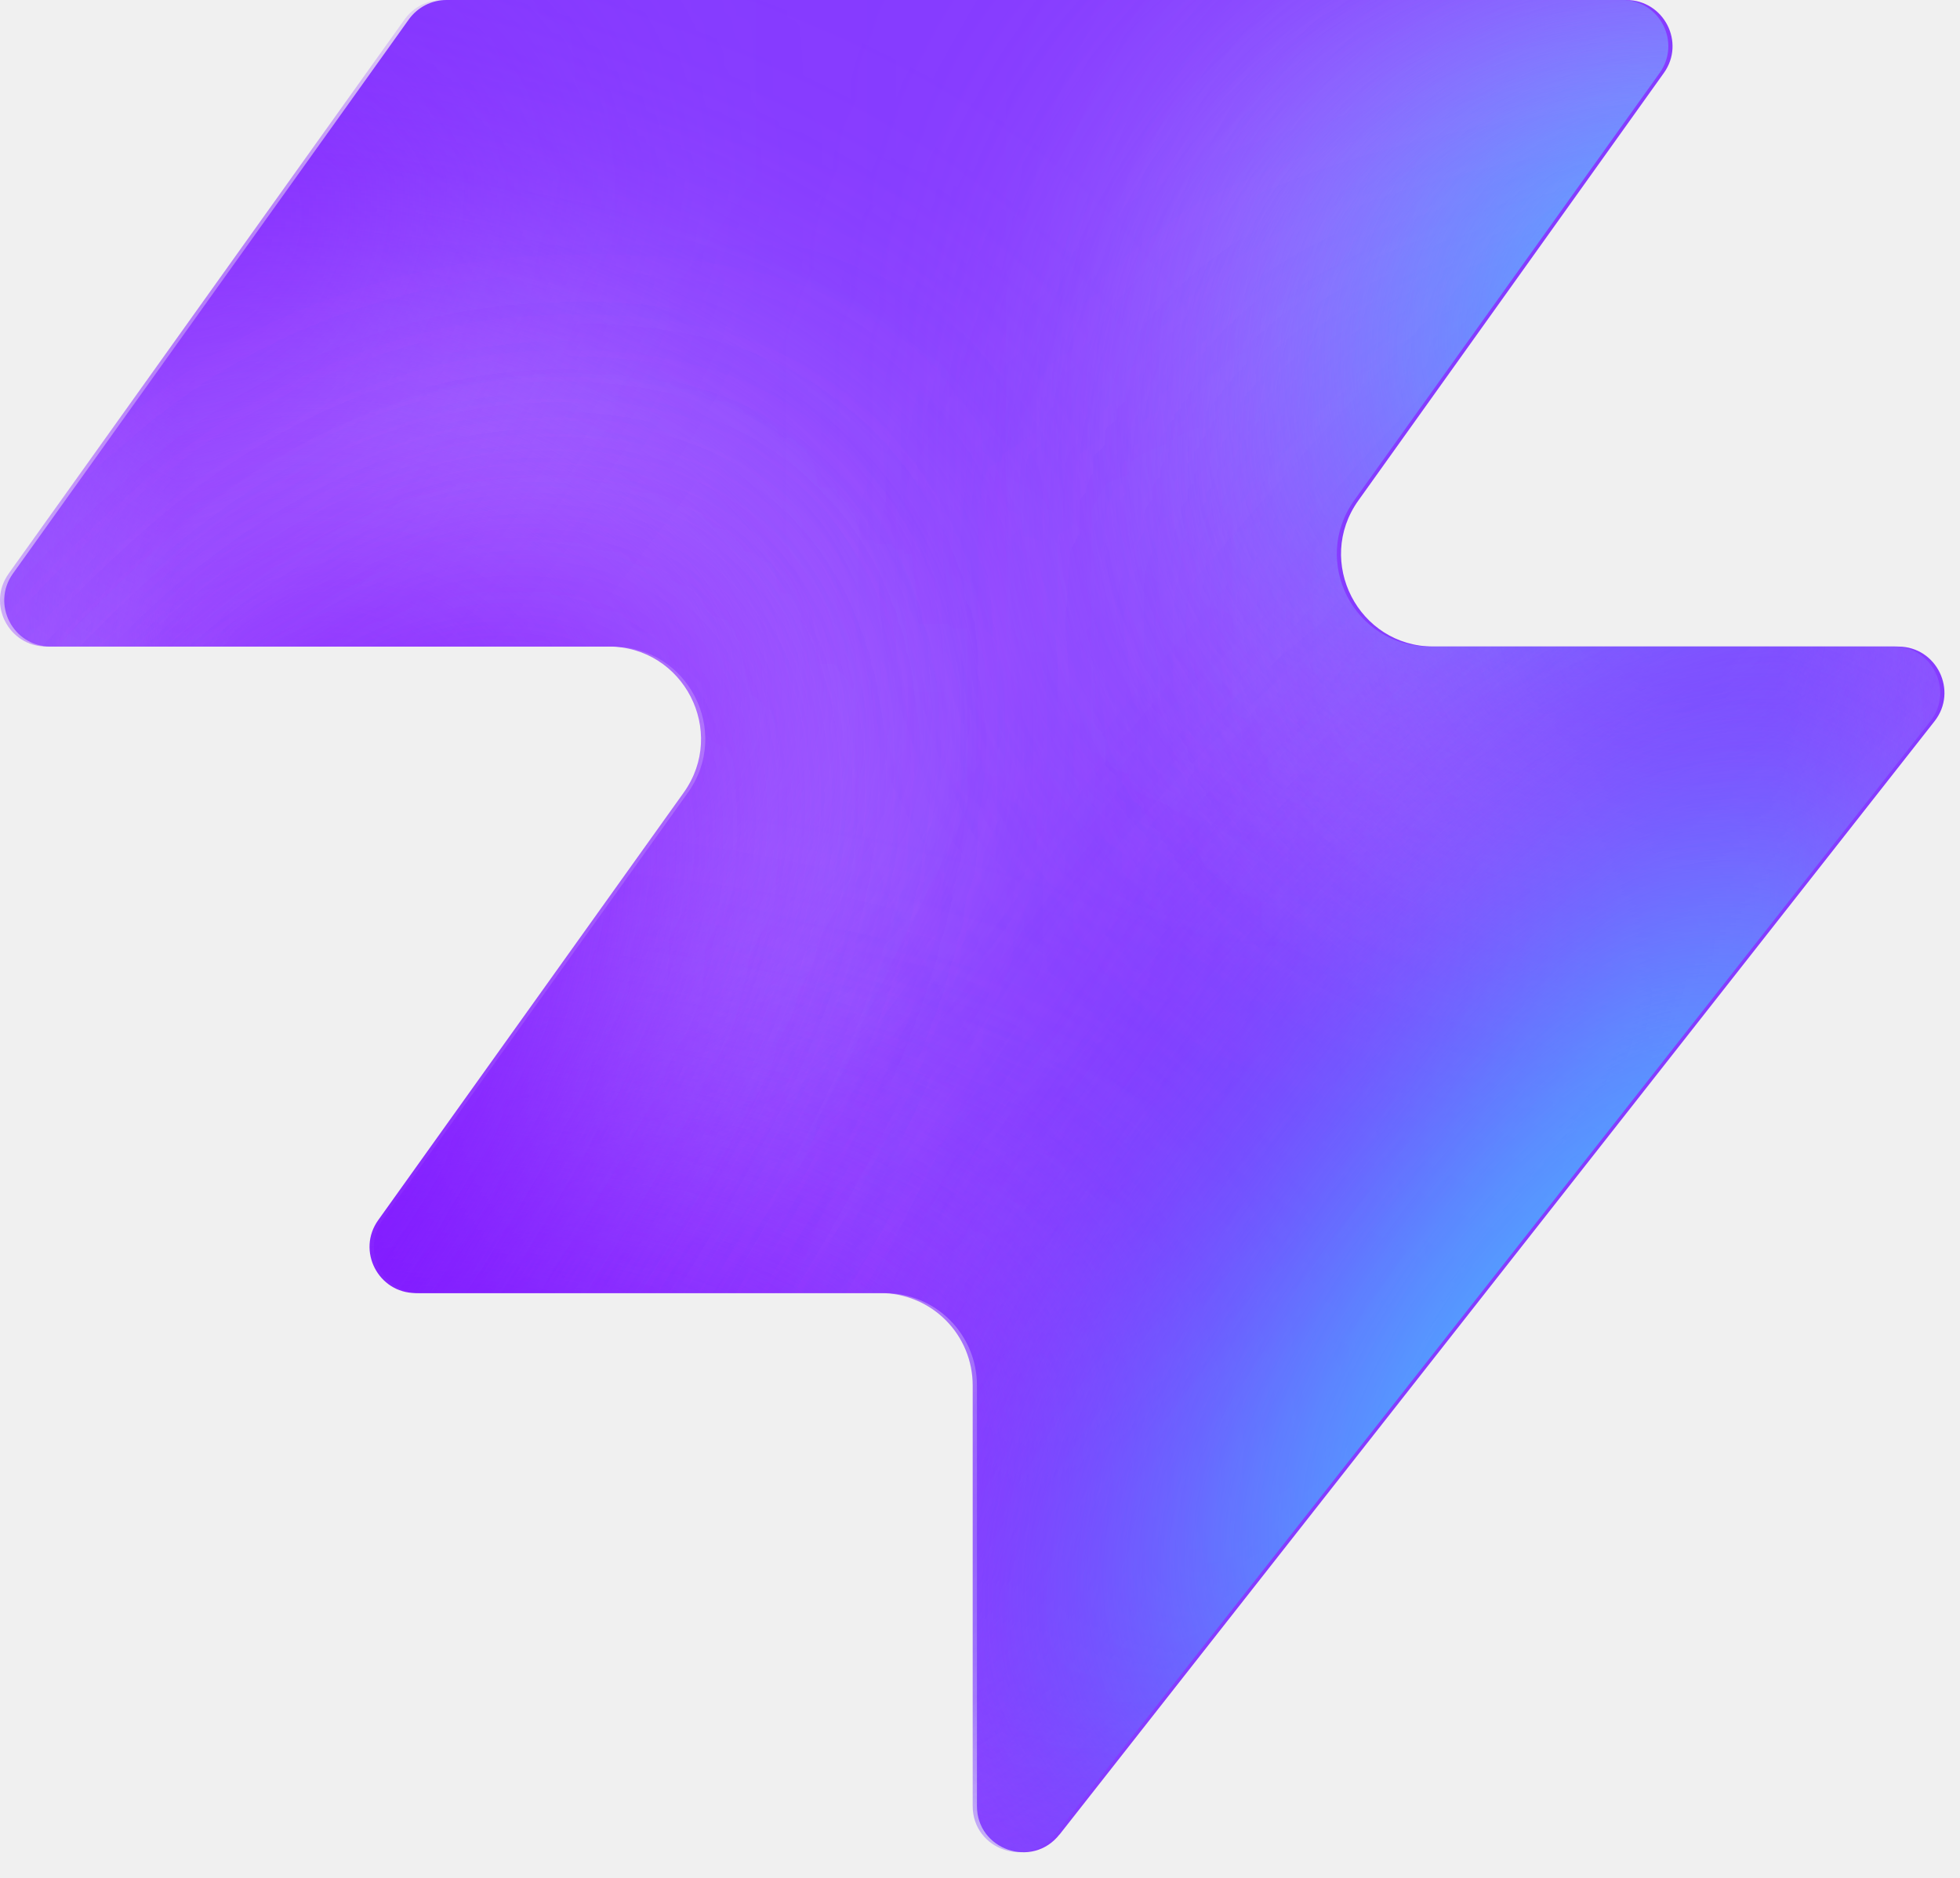
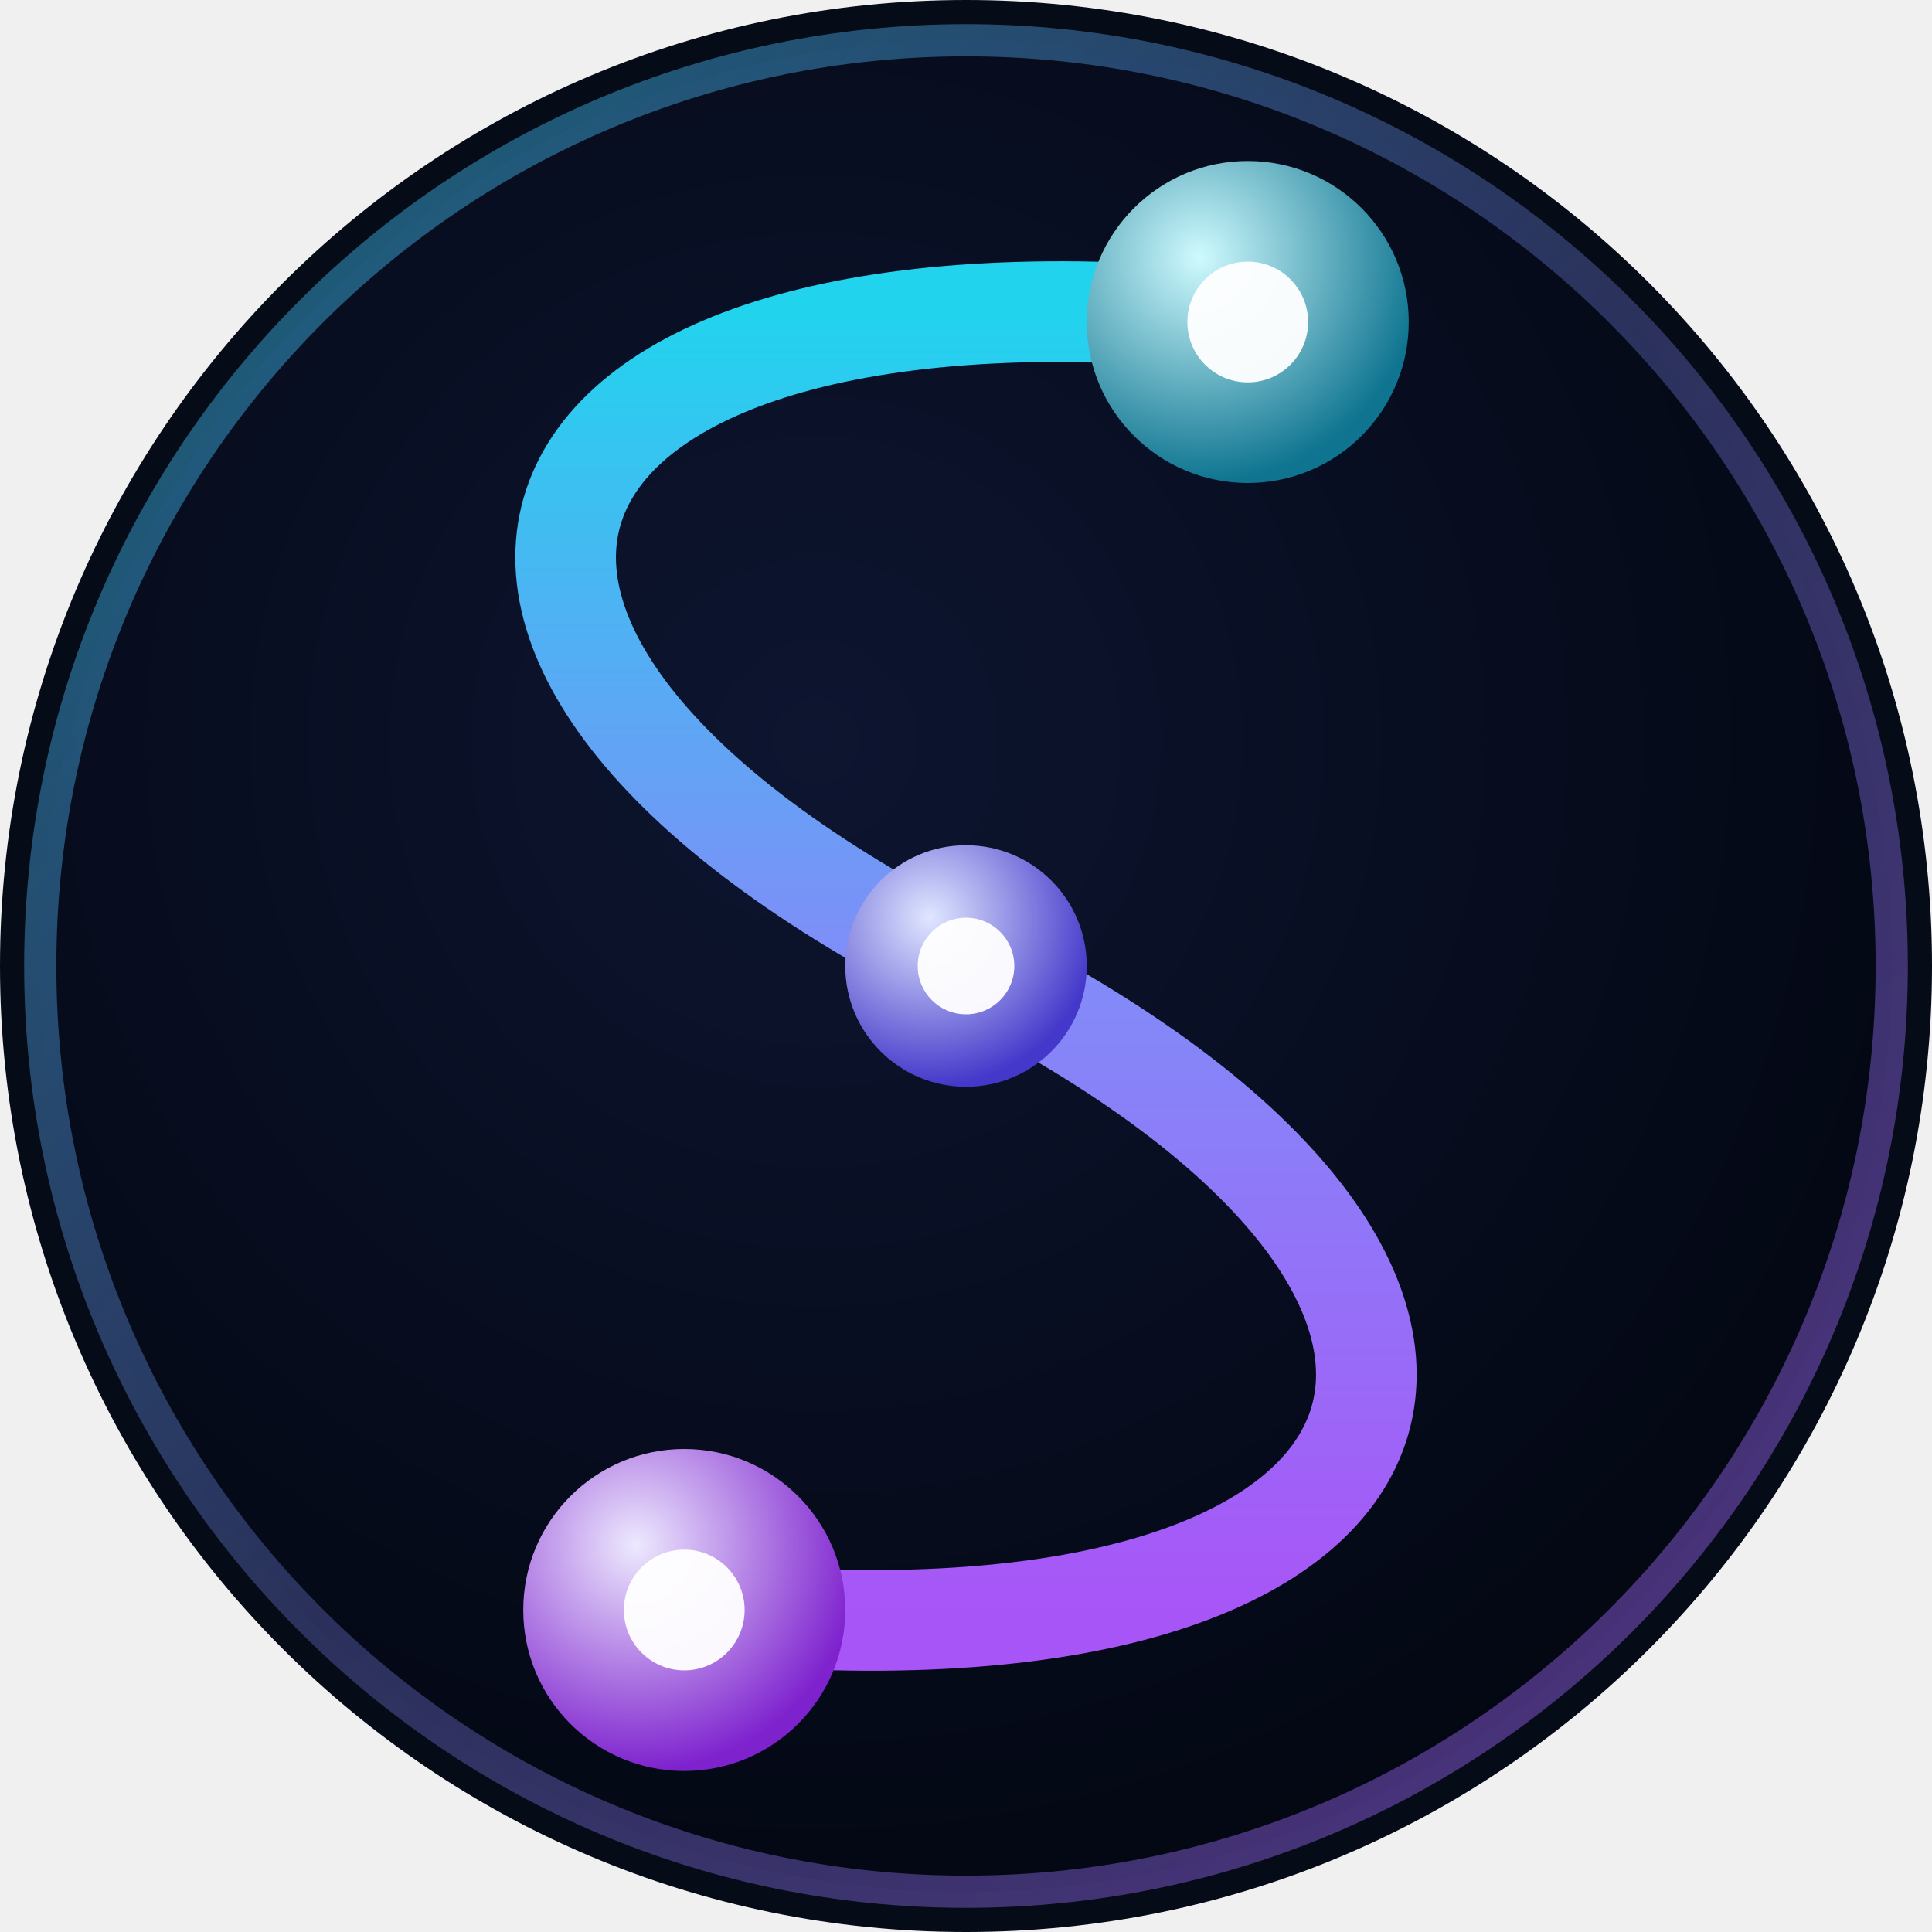
- <svg xmlns="http://www.w3.org/2000/svg" width="48" height="46" fill="none" viewBox="0 0 48 46">
-   <path fill="#863bff" d="M25.946 44.938c-.664.845-2.021.375-2.021-.698V33.937a2.26 2.26 0 0 0-2.262-2.262H10.287c-.92 0-1.456-1.04-.92-1.788l7.48-10.471c1.07-1.497 0-3.578-1.842-3.578H1.237c-.92 0-1.456-1.04-.92-1.788L10.013.474c.214-.297.556-.474.92-.474h28.894c.92 0 1.456 1.04.92 1.788l-7.48 10.471c-1.07 1.498 0 3.579 1.842 3.579h11.377c.943 0 1.473 1.088.89 1.83L25.947 44.94z" style="fill:#863bff;fill:color(display-p3 .525 .23 1);fill-opacity:1" />
-   <mask id="a" width="48" height="46" x="0" y="0" maskUnits="userSpaceOnUse" style="mask-type:alpha">
-     <path fill="#000" d="M25.842 44.938c-.664.844-2.021.375-2.021-.698V33.937a2.26 2.26 0 0 0-2.262-2.262H10.183c-.92 0-1.456-1.04-.92-1.788l7.48-10.471c1.07-1.498 0-3.579-1.842-3.579H1.133c-.92 0-1.456-1.04-.92-1.787L9.91.473c.214-.297.556-.474.92-.474h28.894c.92 0 1.456 1.04.92 1.788l-7.48 10.471c-1.07 1.498 0 3.578 1.842 3.578h11.377c.943 0 1.473 1.088.89 1.832L25.843 44.94z" style="fill:#000;fill-opacity:1" />
-   </mask>
-   <g mask="url(#a)">
-     <g filter="url(#b)">
-       <ellipse cx="5.508" cy="14.704" fill="#ede6ff" rx="5.508" ry="14.704" style="fill:#ede6ff;fill:color(display-p3 .927 .903 1);fill-opacity:1" transform="matrix(.00324 1 1 -.00324 -4.47 31.516)" />
-     </g>
-     <g filter="url(#c)">
-       <ellipse cx="10.399" cy="29.851" fill="#ede6ff" rx="10.399" ry="29.851" style="fill:#ede6ff;fill:color(display-p3 .927 .903 1);fill-opacity:1" transform="matrix(.00324 1 1 -.00324 -39.328 7.883)" />
-     </g>
-     <g filter="url(#d)">
-       <ellipse cx="5.508" cy="30.487" fill="#7e14ff" rx="5.508" ry="30.487" style="fill:#7e14ff;fill:color(display-p3 .492 .077 1);fill-opacity:1" transform="rotate(89.814 -25.913 -14.639)scale(1 -1)" />
-     </g>
-     <g filter="url(#e)">
-       <ellipse cx="5.508" cy="30.599" fill="#7e14ff" rx="5.508" ry="30.599" style="fill:#7e14ff;fill:color(display-p3 .492 .077 1);fill-opacity:1" transform="rotate(89.814 -32.644 -3.334)scale(1 -1)" />
-     </g>
-     <g filter="url(#f)">
-       <ellipse cx="5.508" cy="30.599" fill="#7e14ff" rx="5.508" ry="30.599" style="fill:#7e14ff;fill:color(display-p3 .492 .077 1);fill-opacity:1" transform="matrix(.00324 1 1 -.00324 -34.34 30.47)" />
-     </g>
-     <g filter="url(#g)">
-       <ellipse cx="14.072" cy="22.078" fill="#ede6ff" rx="14.072" ry="22.078" style="fill:#ede6ff;fill:color(display-p3 .927 .903 1);fill-opacity:1" transform="rotate(93.35 24.506 48.493)scale(-1 1)" />
-     </g>
-     <g filter="url(#h)">
-       <ellipse cx="3.47" cy="21.501" fill="#7e14ff" rx="3.47" ry="21.501" style="fill:#7e14ff;fill:color(display-p3 .492 .077 1);fill-opacity:1" transform="rotate(89.009 28.708 47.59)scale(-1 1)" />
-     </g>
-     <g filter="url(#i)">
-       <ellipse cx="3.47" cy="21.501" fill="#7e14ff" rx="3.47" ry="21.501" style="fill:#7e14ff;fill:color(display-p3 .492 .077 1);fill-opacity:1" transform="rotate(89.009 28.708 47.59)scale(-1 1)" />
-     </g>
-     <g filter="url(#j)">
-       <ellipse cx=".387" cy="8.972" fill="#7e14ff" rx="4.407" ry="29.108" style="fill:#7e14ff;fill:color(display-p3 .492 .077 1);fill-opacity:1" transform="rotate(39.51 .387 8.972)" />
-     </g>
-     <g filter="url(#k)">
-       <ellipse cx="47.523" cy="-6.092" fill="#7e14ff" rx="4.407" ry="29.108" style="fill:#7e14ff;fill:color(display-p3 .492 .077 1);fill-opacity:1" transform="rotate(37.892 47.523 -6.092)" />
-     </g>
-     <g filter="url(#l)">
-       <ellipse cx="41.412" cy="6.333" fill="#47bfff" rx="5.971" ry="9.665" style="fill:#47bfff;fill:color(display-p3 .28 .748 1);fill-opacity:1" transform="rotate(37.892 41.412 6.333)" />
-     </g>
-     <g filter="url(#m)">
-       <ellipse cx="-1.879" cy="38.332" fill="#7e14ff" rx="4.407" ry="29.108" style="fill:#7e14ff;fill:color(display-p3 .492 .077 1);fill-opacity:1" transform="rotate(37.892 -1.88 38.332)" />
-     </g>
-     <g filter="url(#n)">
-       <ellipse cx="-1.879" cy="38.332" fill="#7e14ff" rx="4.407" ry="29.108" style="fill:#7e14ff;fill:color(display-p3 .492 .077 1);fill-opacity:1" transform="rotate(37.892 -1.88 38.332)" />
-     </g>
-     <g filter="url(#o)">
-       <ellipse cx="35.651" cy="29.907" fill="#7e14ff" rx="4.407" ry="29.108" style="fill:#7e14ff;fill:color(display-p3 .492 .077 1);fill-opacity:1" transform="rotate(37.892 35.651 29.907)" />
-     </g>
-     <g filter="url(#p)">
-       <ellipse cx="38.418" cy="32.4" fill="#47bfff" rx="5.971" ry="15.297" style="fill:#47bfff;fill:color(display-p3 .28 .748 1);fill-opacity:1" transform="rotate(37.892 38.418 32.4)" />
-     </g>
-   </g>
+ <svg xmlns="http://www.w3.org/2000/svg" viewBox="0 0 48 48" width="48" height="48">
  <defs>
-     <filter id="b" width="60.045" height="41.654" x="-19.77" y="16.149" color-interpolation-filters="sRGB" filterUnits="userSpaceOnUse">
-       <feFlood flood-opacity="0" result="BackgroundImageFix" />
-       <feBlend in="SourceGraphic" in2="BackgroundImageFix" result="shape" />
-       <feGaussianBlur result="effect1_foregroundBlur_2002_17158" stdDeviation="7.659" />
-     </filter>
-     <filter id="c" width="90.34" height="51.437" x="-54.613" y="-7.533" color-interpolation-filters="sRGB" filterUnits="userSpaceOnUse">
-       <feFlood flood-opacity="0" result="BackgroundImageFix" />
-       <feBlend in="SourceGraphic" in2="BackgroundImageFix" result="shape" />
-       <feGaussianBlur result="effect1_foregroundBlur_2002_17158" stdDeviation="7.659" />
-     </filter>
-     <filter id="d" width="79.355" height="29.4" x="-49.64" y="2.03" color-interpolation-filters="sRGB" filterUnits="userSpaceOnUse">
-       <feFlood flood-opacity="0" result="BackgroundImageFix" />
-       <feBlend in="SourceGraphic" in2="BackgroundImageFix" result="shape" />
-       <feGaussianBlur result="effect1_foregroundBlur_2002_17158" stdDeviation="4.596" />
-     </filter>
-     <filter id="e" width="79.579" height="29.4" x="-45.045" y="20.029" color-interpolation-filters="sRGB" filterUnits="userSpaceOnUse">
-       <feFlood flood-opacity="0" result="BackgroundImageFix" />
-       <feBlend in="SourceGraphic" in2="BackgroundImageFix" result="shape" />
-       <feGaussianBlur result="effect1_foregroundBlur_2002_17158" stdDeviation="4.596" />
-     </filter>
-     <filter id="f" width="79.579" height="29.4" x="-43.513" y="21.178" color-interpolation-filters="sRGB" filterUnits="userSpaceOnUse">
-       <feFlood flood-opacity="0" result="BackgroundImageFix" />
-       <feBlend in="SourceGraphic" in2="BackgroundImageFix" result="shape" />
-       <feGaussianBlur result="effect1_foregroundBlur_2002_17158" stdDeviation="4.596" />
-     </filter>
-     <filter id="g" width="74.749" height="58.852" x="15.756" y="-17.901" color-interpolation-filters="sRGB" filterUnits="userSpaceOnUse">
-       <feFlood flood-opacity="0" result="BackgroundImageFix" />
-       <feBlend in="SourceGraphic" in2="BackgroundImageFix" result="shape" />
-       <feGaussianBlur result="effect1_foregroundBlur_2002_17158" stdDeviation="7.659" />
-     </filter>
-     <filter id="h" width="61.377" height="25.362" x="23.548" y="2.284" color-interpolation-filters="sRGB" filterUnits="userSpaceOnUse">
-       <feFlood flood-opacity="0" result="BackgroundImageFix" />
-       <feBlend in="SourceGraphic" in2="BackgroundImageFix" result="shape" />
-       <feGaussianBlur result="effect1_foregroundBlur_2002_17158" stdDeviation="4.596" />
-     </filter>
-     <filter id="i" width="61.377" height="25.362" x="23.548" y="2.284" color-interpolation-filters="sRGB" filterUnits="userSpaceOnUse">
-       <feFlood flood-opacity="0" result="BackgroundImageFix" />
-       <feBlend in="SourceGraphic" in2="BackgroundImageFix" result="shape" />
-       <feGaussianBlur result="effect1_foregroundBlur_2002_17158" stdDeviation="4.596" />
-     </filter>
-     <filter id="j" width="56.045" height="63.649" x="-27.636" y="-22.853" color-interpolation-filters="sRGB" filterUnits="userSpaceOnUse">
-       <feFlood flood-opacity="0" result="BackgroundImageFix" />
-       <feBlend in="SourceGraphic" in2="BackgroundImageFix" result="shape" />
-       <feGaussianBlur result="effect1_foregroundBlur_2002_17158" stdDeviation="4.596" />
-     </filter>
-     <filter id="k" width="54.814" height="64.646" x="20.116" y="-38.415" color-interpolation-filters="sRGB" filterUnits="userSpaceOnUse">
-       <feFlood flood-opacity="0" result="BackgroundImageFix" />
-       <feBlend in="SourceGraphic" in2="BackgroundImageFix" result="shape" />
-       <feGaussianBlur result="effect1_foregroundBlur_2002_17158" stdDeviation="4.596" />
-     </filter>
-     <filter id="l" width="33.541" height="35.313" x="24.641" y="-11.323" color-interpolation-filters="sRGB" filterUnits="userSpaceOnUse">
-       <feFlood flood-opacity="0" result="BackgroundImageFix" />
-       <feBlend in="SourceGraphic" in2="BackgroundImageFix" result="shape" />
-       <feGaussianBlur result="effect1_foregroundBlur_2002_17158" stdDeviation="4.596" />
-     </filter>
-     <filter id="m" width="54.814" height="64.646" x="-29.286" y="6.009" color-interpolation-filters="sRGB" filterUnits="userSpaceOnUse">
-       <feFlood flood-opacity="0" result="BackgroundImageFix" />
-       <feBlend in="SourceGraphic" in2="BackgroundImageFix" result="shape" />
-       <feGaussianBlur result="effect1_foregroundBlur_2002_17158" stdDeviation="4.596" />
-     </filter>
-     <filter id="n" width="54.814" height="64.646" x="-29.286" y="6.009" color-interpolation-filters="sRGB" filterUnits="userSpaceOnUse">
-       <feFlood flood-opacity="0" result="BackgroundImageFix" />
-       <feBlend in="SourceGraphic" in2="BackgroundImageFix" result="shape" />
-       <feGaussianBlur result="effect1_foregroundBlur_2002_17158" stdDeviation="4.596" />
-     </filter>
-     <filter id="o" width="54.814" height="64.646" x="8.244" y="-2.416" color-interpolation-filters="sRGB" filterUnits="userSpaceOnUse">
-       <feFlood flood-opacity="0" result="BackgroundImageFix" />
-       <feBlend in="SourceGraphic" in2="BackgroundImageFix" result="shape" />
-       <feGaussianBlur result="effect1_foregroundBlur_2002_17158" stdDeviation="4.596" />
-     </filter>
-     <filter id="p" width="39.409" height="43.623" x="18.713" y="10.588" color-interpolation-filters="sRGB" filterUnits="userSpaceOnUse">
-       <feFlood flood-opacity="0" result="BackgroundImageFix" />
-       <feBlend in="SourceGraphic" in2="BackgroundImageFix" result="shape" />
-       <feGaussianBlur result="effect1_foregroundBlur_2002_17158" stdDeviation="4.596" />
-     </filter>
+     <linearGradient id="sg" x1="0%" y1="0%" x2="0%" y2="100%">
+       <stop offset="0%" stop-color="#22d3ee" />
+       <stop offset="50%" stop-color="#818cf8" />
+       <stop offset="100%" stop-color="#a855f7" />
+     </linearGradient>
+     <radialGradient id="bg" cx="42%" cy="38%" r="65%">
+       <stop offset="0%" stop-color="#0d1530" />
+       <stop offset="100%" stop-color="#030712" />
+     </radialGradient>
+     <radialGradient id="nc" cx="35%" cy="30%" r="70%">
+       <stop offset="0%" stop-color="#cffafe" />
+       <stop offset="100%" stop-color="#0e7490" />
+     </radialGradient>
+     <radialGradient id="np" cx="35%" cy="30%" r="70%">
+       <stop offset="0%" stop-color="#ede9fe" />
+       <stop offset="100%" stop-color="#7e22ce" />
+     </radialGradient>
+     <radialGradient id="ni" cx="35%" cy="30%" r="70%">
+       <stop offset="0%" stop-color="#e0e7ff" />
+       <stop offset="100%" stop-color="#4338ca" />
+     </radialGradient>
+     <linearGradient id="rg" x1="0%" y1="0%" x2="100%" y2="100%">
+       <stop offset="0%" stop-color="#22d3ee" stop-opacity="0.5" />
+       <stop offset="50%" stop-color="#818cf8" stop-opacity="0.3" />
+       <stop offset="100%" stop-color="#a855f7" stop-opacity="0.5" />
+     </linearGradient>
+     <clipPath id="cc">
+       <circle cx="24" cy="24" r="22" />
+     </clipPath>
  </defs>
+   <circle cx="24" cy="24" r="24" fill="#060b18" />
+   <circle cx="24" cy="24" r="23" fill="url(#bg)" />
+   <path d="M 31 8 C 12 6 8 16 24 24 C 40 32 36 42 17 40" fill="none" stroke="url(#sg)" stroke-width="2.5" stroke-linecap="round" clip-path="url(#cc)" />
+   <circle cx="31" cy="8" r="4" fill="url(#nc)" />
+   <circle cx="31" cy="8" r="1.5" fill="white" opacity="0.95" />
+   <circle cx="24" cy="24" r="3" fill="url(#ni)" />
+   <circle cx="24" cy="24" r="1.2" fill="white" opacity="0.95" />
+   <circle cx="17" cy="40" r="4" fill="url(#np)" />
+   <circle cx="17" cy="40" r="1.5" fill="white" opacity="0.95" />
+   <circle cx="24" cy="24" r="23" fill="none" stroke="url(#rg)" stroke-width="0.8" />
</svg>
